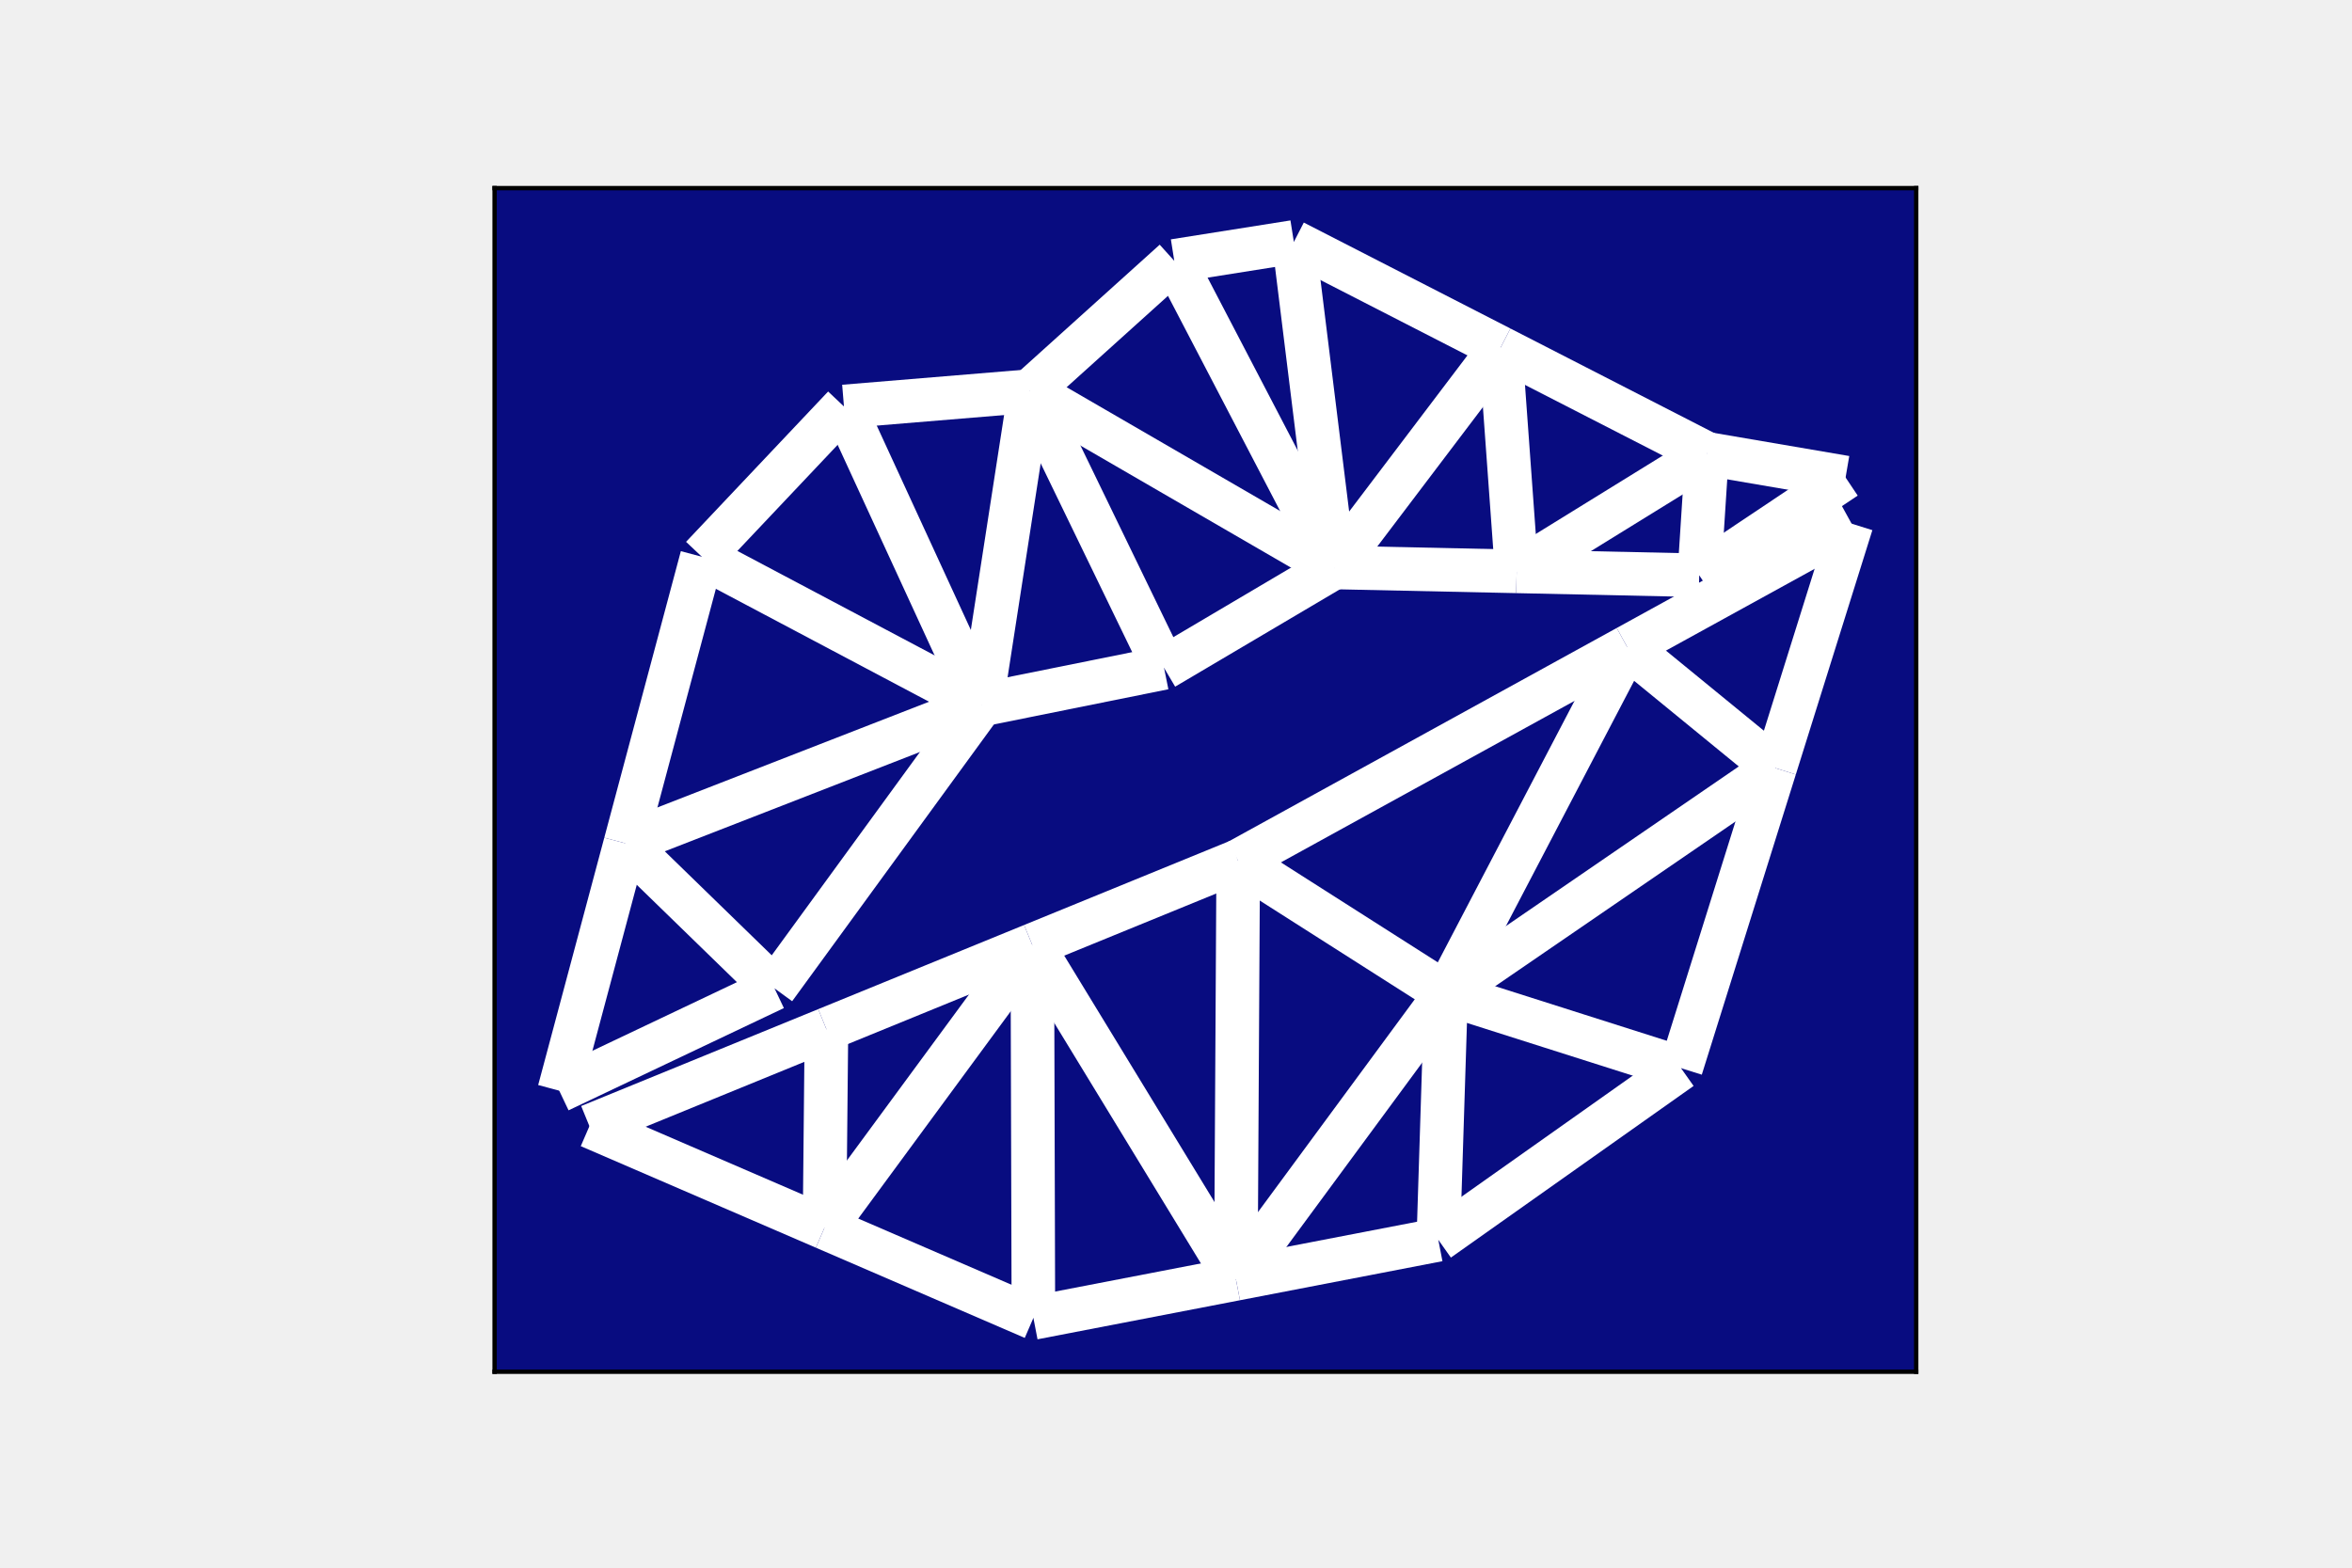
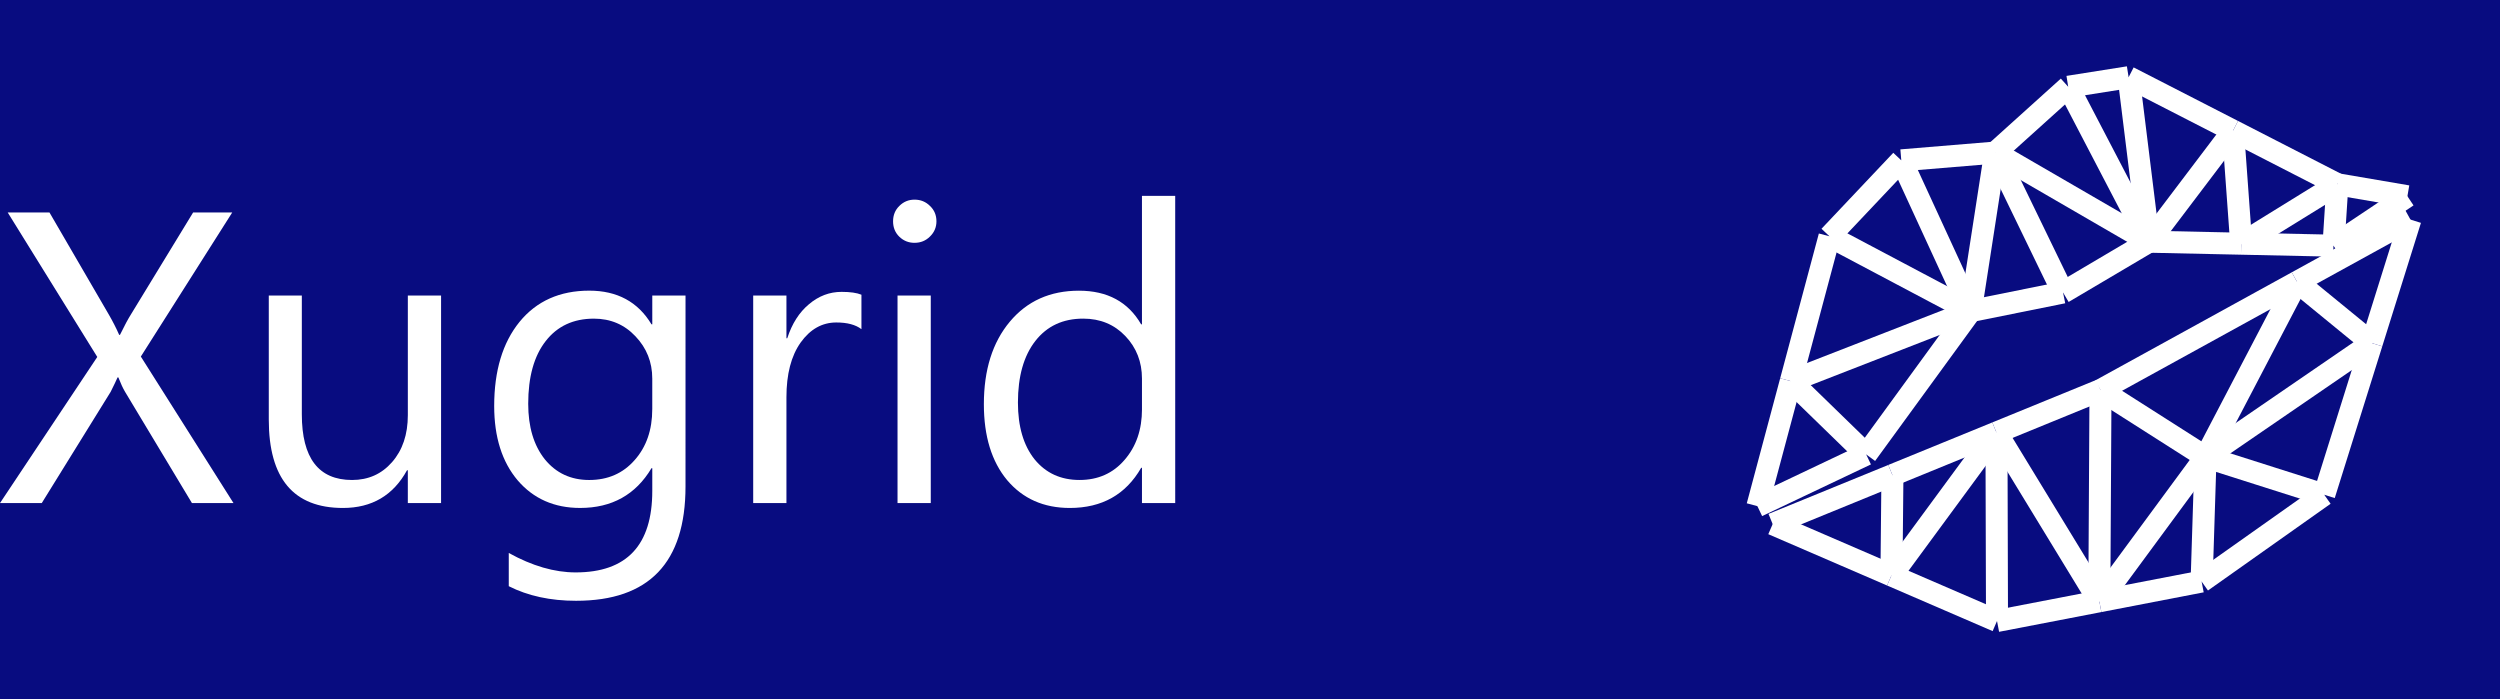
- <svg xmlns="http://www.w3.org/2000/svg" height="288pt" version="1.1" viewBox="0 0 432 288" width="432pt">
-   <defs>
-     <style type="text/css">*{stroke-linecap:butt;stroke-linejoin:round;}</style>
+ <svg xmlns="http://www.w3.org/2000/svg" height="36.999pt" version="1.1" viewBox="0 0 132.493 36.999" width="132.493pt" id="svg955">
+   <defs id="defs819" style="stroke-linecap:butt;stroke-linejoin:round">
+     <style type="text/css" id="style817">*{stroke-linecap:butt;stroke-linejoin:round;}</style>
  </defs>
-   <g id="figure_1">
-     <g id="patch_1">
-       <path d="M 0 288  L 432 288  L 432 0  L 0 0  z " style="fill:none;" />
+   <g id="figure_1" style="stroke-linecap:butt;stroke-linejoin:round" transform="translate(-110.9569,-124.7781)">
+     <g id="patch_1" style="stroke-linecap:butt;stroke-linejoin:round">
+       <path d="M 0,288 H 432 V 0 H 0 Z" style="fill:none;stroke-linecap:butt;stroke-linejoin:round" id="path821" />
    </g>
-     <g id="axes_1">
-       <g id="patch_2">
-         <path d="M 90.845 252  L 351.955 252  L 351.955 34.56  L 90.845 34.56  z " style="fill:#080c80;" />
-       </g>
-       <g id="matplotlib.axis_1" />
-       <g id="matplotlib.axis_2" />
-       <g id="LineCollection_1">
-         <path clip-path="url(#pcb41fd072d)" d="M 102.713 200.364  L 142.264 181.58  " style="fill:none;stroke:#ffffff;stroke-width:8;" />
-         <path clip-path="url(#pcb41fd072d)" d="M 102.713 200.364  L 114.855 154.923  " style="fill:none;stroke:#ffffff;stroke-width:8;" />
-         <path clip-path="url(#pcb41fd072d)" d="M 108.259 206.888  L 151.797 189.091  " style="fill:none;stroke:#ffffff;stroke-width:8;" />
-         <path clip-path="url(#pcb41fd072d)" d="M 108.259 206.888  L 151.437 225.541  " style="fill:none;stroke:#ffffff;stroke-width:8;" />
-         <path clip-path="url(#pcb41fd072d)" d="M 128.918 102.288  L 155.013 74.671  " style="fill:none;stroke:#ffffff;stroke-width:8;" />
-         <path clip-path="url(#pcb41fd072d)" d="M 128.918 102.288  L 180.239 129.471  " style="fill:none;stroke:#ffffff;stroke-width:8;" />
-         <path clip-path="url(#pcb41fd072d)" d="M 128.918 102.288  L 114.855 154.923  " style="fill:none;stroke:#ffffff;stroke-width:8;" />
-         <path clip-path="url(#pcb41fd072d)" d="M 142.264 181.58  L 180.239 129.471  " style="fill:none;stroke:#ffffff;stroke-width:8;" />
-         <path clip-path="url(#pcb41fd072d)" d="M 142.264 181.58  L 114.855 154.923  " style="fill:none;stroke:#ffffff;stroke-width:8;" />
-         <path clip-path="url(#pcb41fd072d)" d="M 155.013 74.671  L 180.239 129.471  " style="fill:none;stroke:#ffffff;stroke-width:8;" />
-         <path clip-path="url(#pcb41fd072d)" d="M 155.013 74.671  L 189.155 71.844  " style="fill:none;stroke:#ffffff;stroke-width:8;" />
-         <path clip-path="url(#pcb41fd072d)" d="M 180.239 129.471  L 189.155 71.844  " style="fill:none;stroke:#ffffff;stroke-width:8;" />
-         <path clip-path="url(#pcb41fd072d)" d="M 180.239 129.471  L 213.809 122.703  " style="fill:none;stroke:#ffffff;stroke-width:8;" />
-         <path clip-path="url(#pcb41fd072d)" d="M 180.239 129.471  L 114.855 154.923  " style="fill:none;stroke:#ffffff;stroke-width:8;" />
-         <path clip-path="url(#pcb41fd072d)" d="M 189.155 71.844  L 213.809 122.703  " style="fill:none;stroke:#ffffff;stroke-width:8;" />
-         <path clip-path="url(#pcb41fd072d)" d="M 189.155 71.844  L 215.685 47.923  " style="fill:none;stroke:#ffffff;stroke-width:8;" />
-         <path clip-path="url(#pcb41fd072d)" d="M 189.155 71.844  L 245.042 104.246  " style="fill:none;stroke:#ffffff;stroke-width:8;" />
-         <path clip-path="url(#pcb41fd072d)" d="M 189.807 242.116  L 151.437 225.541  " style="fill:none;stroke:#ffffff;stroke-width:8;" />
-         <path clip-path="url(#pcb41fd072d)" d="M 189.807 242.116  L 189.612 173.634  " style="fill:none;stroke:#ffffff;stroke-width:8;" />
-         <path clip-path="url(#pcb41fd072d)" d="M 189.807 242.116  L 226.993 234.94  " style="fill:none;stroke:#ffffff;stroke-width:8;" />
-         <path clip-path="url(#pcb41fd072d)" d="M 213.809 122.703  L 245.042 104.246  " style="fill:none;stroke:#ffffff;stroke-width:8;" />
-         <path clip-path="url(#pcb41fd072d)" d="M 215.685 47.923  L 237.648 44.444  " style="fill:none;stroke:#ffffff;stroke-width:8;" />
-         <path clip-path="url(#pcb41fd072d)" d="M 215.685 47.923  L 245.042 104.246  " style="fill:none;stroke:#ffffff;stroke-width:8;" />
-         <path clip-path="url(#pcb41fd072d)" d="M 227.428 158.176  L 298.876 118.871  " style="fill:none;stroke:#ffffff;stroke-width:8;" />
-         <path clip-path="url(#pcb41fd072d)" d="M 227.428 158.176  L 265.611 182.509  " style="fill:none;stroke:#ffffff;stroke-width:8;" />
-         <path clip-path="url(#pcb41fd072d)" d="M 227.428 158.176  L 189.612 173.634  " style="fill:none;stroke:#ffffff;stroke-width:8;" />
-         <path clip-path="url(#pcb41fd072d)" d="M 227.428 158.176  L 226.993 234.94  " style="fill:none;stroke:#ffffff;stroke-width:8;" />
-         <path clip-path="url(#pcb41fd072d)" d="M 237.648 44.444  L 245.042 104.246  " style="fill:none;stroke:#ffffff;stroke-width:8;" />
-         <path clip-path="url(#pcb41fd072d)" d="M 237.648 44.444  L 275.596 63.906  " style="fill:none;stroke:#ffffff;stroke-width:8;" />
-         <path clip-path="url(#pcb41fd072d)" d="M 245.042 104.246  L 278.572 104.966  " style="fill:none;stroke:#ffffff;stroke-width:8;" />
-         <path clip-path="url(#pcb41fd072d)" d="M 245.042 104.246  L 275.596 63.906  " style="fill:none;stroke:#ffffff;stroke-width:8;" />
-         <path clip-path="url(#pcb41fd072d)" d="M 264.179 227.764  L 308.758 196.232  " style="fill:none;stroke:#ffffff;stroke-width:8;" />
-         <path clip-path="url(#pcb41fd072d)" d="M 264.179 227.764  L 265.611 182.509  " style="fill:none;stroke:#ffffff;stroke-width:8;" />
-         <path clip-path="url(#pcb41fd072d)" d="M 264.179 227.764  L 226.993 234.94  " style="fill:none;stroke:#ffffff;stroke-width:8;" />
-         <path clip-path="url(#pcb41fd072d)" d="M 308.758 196.232  L 326.029 141.085  " style="fill:none;stroke:#ffffff;stroke-width:8;" />
-         <path clip-path="url(#pcb41fd072d)" d="M 308.758 196.232  L 265.611 182.509  " style="fill:none;stroke:#ffffff;stroke-width:8;" />
-         <path clip-path="url(#pcb41fd072d)" d="M 312.102 105.686  L 313.543 83.369  " style="fill:none;stroke:#ffffff;stroke-width:8;" />
-         <path clip-path="url(#pcb41fd072d)" d="M 312.102 105.686  L 338.986 87.719  " style="fill:none;stroke:#ffffff;stroke-width:8;" />
-         <path clip-path="url(#pcb41fd072d)" d="M 312.102 105.686  L 278.572 104.966  " style="fill:none;stroke:#ffffff;stroke-width:8;" />
-         <path clip-path="url(#pcb41fd072d)" d="M 313.543 83.369  L 338.986 87.719  " style="fill:none;stroke:#ffffff;stroke-width:8;" />
-         <path clip-path="url(#pcb41fd072d)" d="M 313.543 83.369  L 278.572 104.966  " style="fill:none;stroke:#ffffff;stroke-width:8;" />
-         <path clip-path="url(#pcb41fd072d)" d="M 313.543 83.369  L 275.596 63.906  " style="fill:none;stroke:#ffffff;stroke-width:8;" />
-         <path clip-path="url(#pcb41fd072d)" d="M 340.087 96.2  L 298.876 118.871  " style="fill:none;stroke:#ffffff;stroke-width:8;" />
-         <path clip-path="url(#pcb41fd072d)" d="M 340.087 96.2  L 326.029 141.085  " style="fill:none;stroke:#ffffff;stroke-width:8;" />
-         <path clip-path="url(#pcb41fd072d)" d="M 151.797 189.091  L 151.437 225.541  " style="fill:none;stroke:#ffffff;stroke-width:8;" />
-         <path clip-path="url(#pcb41fd072d)" d="M 151.797 189.091  L 189.612 173.634  " style="fill:none;stroke:#ffffff;stroke-width:8;" />
-         <path clip-path="url(#pcb41fd072d)" d="M 151.437 225.541  L 189.612 173.634  " style="fill:none;stroke:#ffffff;stroke-width:8;" />
-         <path clip-path="url(#pcb41fd072d)" d="M 278.572 104.966  L 275.596 63.906  " style="fill:none;stroke:#ffffff;stroke-width:8;" />
-         <path clip-path="url(#pcb41fd072d)" d="M 298.876 118.871  L 326.029 141.085  " style="fill:none;stroke:#ffffff;stroke-width:8;" />
-         <path clip-path="url(#pcb41fd072d)" d="M 298.876 118.871  L 265.611 182.509  " style="fill:none;stroke:#ffffff;stroke-width:8;" />
-         <path clip-path="url(#pcb41fd072d)" d="M 326.029 141.085  L 265.611 182.509  " style="fill:none;stroke:#ffffff;stroke-width:8;" />
-         <path clip-path="url(#pcb41fd072d)" d="M 265.611 182.509  L 226.993 234.94  " style="fill:none;stroke:#ffffff;stroke-width:8;" />
-         <path clip-path="url(#pcb41fd072d)" d="M 189.612 173.634  L 226.993 234.94  " style="fill:none;stroke:#ffffff;stroke-width:8;" />
-       </g>
-       <g id="patch_3">
-         <path d="M 90.845 252  L 90.845 34.56  " style="fill:none;stroke:#000000;stroke-linecap:square;stroke-linejoin:miter;stroke-width:0.8;" />
-       </g>
-       <g id="patch_4">
-         <path d="M 351.955 252  L 351.955 34.56  " style="fill:none;stroke:#000000;stroke-linecap:square;stroke-linejoin:miter;stroke-width:0.8;" />
-       </g>
-       <g id="patch_5">
-         <path d="M 90.845 252  L 351.955 252  " style="fill:none;stroke:#000000;stroke-linecap:square;stroke-linejoin:miter;stroke-width:0.8;" />
-       </g>
-       <g id="patch_6">
-         <path d="M 90.845 34.56  L 351.955 34.56  " style="fill:none;stroke:#000000;stroke-linecap:square;stroke-linejoin:miter;stroke-width:0.8;" />
-       </g>
+     <g style="stroke-linecap:butt;stroke-linejoin:round" id="patch_2" transform="matrix(0.5527718,0,0,0.2186087,56.53036,112.3148)">
+       <path id="path824" style="fill:#080c80;stroke-linecap:butt;stroke-linejoin:round" d="M 90.845,252 H 351.955 V 34.56 H 90.845 Z" />
+     </g>
+     <g style="stroke-linecap:butt;stroke-linejoin:round" id="matplotlib.axis_1" transform="matrix(0.2,0,0,0.2,177.12,114.624)" />
+     <g style="stroke-linecap:butt;stroke-linejoin:round" id="matplotlib.axis_2" transform="matrix(0.2,0,0,0.2,177.12,114.624)" />
+     <g style="stroke-linecap:butt;stroke-linejoin:round" id="LineCollection_1" transform="matrix(0.1458,0,0,0.1458,189.1186,122.3892)">
+       <path id="path829" style="fill:none;stroke:#ffffff;stroke-width:8;stroke-linecap:butt;stroke-linejoin:round" d="m 102.713,200.364 39.551,-18.783" clip-path="url(#pcb41fd072d)" />
+       <path id="path831" style="fill:none;stroke:#ffffff;stroke-width:8;stroke-linecap:butt;stroke-linejoin:round" d="m 102.713,200.364 12.141,-45.441" clip-path="url(#pcb41fd072d)" />
+       <path id="path833" style="fill:none;stroke:#ffffff;stroke-width:8;stroke-linecap:butt;stroke-linejoin:round" d="m 108.259,206.888 43.538,-17.797" clip-path="url(#pcb41fd072d)" />
+       <path id="path835" style="fill:none;stroke:#ffffff;stroke-width:8;stroke-linecap:butt;stroke-linejoin:round" d="m 108.259,206.888 43.178,18.653" clip-path="url(#pcb41fd072d)" />
+       <path id="path837" style="fill:none;stroke:#ffffff;stroke-width:8;stroke-linecap:butt;stroke-linejoin:round" d="M 128.918,102.288 155.013,74.671" clip-path="url(#pcb41fd072d)" />
+       <path id="path839" style="fill:none;stroke:#ffffff;stroke-width:8;stroke-linecap:butt;stroke-linejoin:round" d="m 128.918,102.288 51.321,27.183" clip-path="url(#pcb41fd072d)" />
+       <path id="path841" style="fill:none;stroke:#ffffff;stroke-width:8;stroke-linecap:butt;stroke-linejoin:round" d="m 128.918,102.288 -14.063,52.634" clip-path="url(#pcb41fd072d)" />
+       <path id="path843" style="fill:none;stroke:#ffffff;stroke-width:8;stroke-linecap:butt;stroke-linejoin:round" d="m 142.264,181.58 37.974,-52.109" clip-path="url(#pcb41fd072d)" />
+       <path id="path845" style="fill:none;stroke:#ffffff;stroke-width:8;stroke-linecap:butt;stroke-linejoin:round" d="M 142.264,181.58 114.855,154.923" clip-path="url(#pcb41fd072d)" />
+       <path id="path847" style="fill:none;stroke:#ffffff;stroke-width:8;stroke-linecap:butt;stroke-linejoin:round" d="m 155.013,74.671 25.226,54.8" clip-path="url(#pcb41fd072d)" />
+       <path id="path849" style="fill:none;stroke:#ffffff;stroke-width:8;stroke-linecap:butt;stroke-linejoin:round" d="M 155.013,74.671 189.155,71.844" clip-path="url(#pcb41fd072d)" />
+       <path id="path851" style="fill:none;stroke:#ffffff;stroke-width:8;stroke-linecap:butt;stroke-linejoin:round" d="M 180.239,129.471 189.155,71.844" clip-path="url(#pcb41fd072d)" />
+       <path id="path853" style="fill:none;stroke:#ffffff;stroke-width:8;stroke-linecap:butt;stroke-linejoin:round" d="m 180.239,129.471 33.571,-6.769" clip-path="url(#pcb41fd072d)" />
+       <path id="path855" style="fill:none;stroke:#ffffff;stroke-width:8;stroke-linecap:butt;stroke-linejoin:round" d="m 180.239,129.471 -65.384,25.451" clip-path="url(#pcb41fd072d)" />
+       <path id="path857" style="fill:none;stroke:#ffffff;stroke-width:8;stroke-linecap:butt;stroke-linejoin:round" d="m 189.155,71.844 24.655,50.859" clip-path="url(#pcb41fd072d)" />
+       <path id="path859" style="fill:none;stroke:#ffffff;stroke-width:8;stroke-linecap:butt;stroke-linejoin:round" d="M 189.155,71.844 215.685,47.923" clip-path="url(#pcb41fd072d)" />
+       <path id="path861" style="fill:none;stroke:#ffffff;stroke-width:8;stroke-linecap:butt;stroke-linejoin:round" d="m 189.155,71.844 55.888,32.402" clip-path="url(#pcb41fd072d)" />
+       <path id="path863" style="fill:none;stroke:#ffffff;stroke-width:8;stroke-linecap:butt;stroke-linejoin:round" d="m 189.807,242.116 -38.37,-16.576" clip-path="url(#pcb41fd072d)" />
+       <path id="path865" style="fill:none;stroke:#ffffff;stroke-width:8;stroke-linecap:butt;stroke-linejoin:round" d="m 189.807,242.116 -0.195,-68.483" clip-path="url(#pcb41fd072d)" />
+       <path id="path867" style="fill:none;stroke:#ffffff;stroke-width:8;stroke-linecap:butt;stroke-linejoin:round" d="m 189.807,242.116 37.186,-7.176" clip-path="url(#pcb41fd072d)" />
+       <path id="path869" style="fill:none;stroke:#ffffff;stroke-width:8;stroke-linecap:butt;stroke-linejoin:round" d="m 213.809,122.703 31.233,-18.457" clip-path="url(#pcb41fd072d)" />
+       <path id="path871" style="fill:none;stroke:#ffffff;stroke-width:8;stroke-linecap:butt;stroke-linejoin:round" d="m 215.685,47.923 21.964,-3.479" clip-path="url(#pcb41fd072d)" />
+       <path id="path873" style="fill:none;stroke:#ffffff;stroke-width:8;stroke-linecap:butt;stroke-linejoin:round" d="m 215.685,47.923 29.357,56.323" clip-path="url(#pcb41fd072d)" />
+       <path id="path875" style="fill:none;stroke:#ffffff;stroke-width:8;stroke-linecap:butt;stroke-linejoin:round" d="M 227.428,158.176 298.876,118.871" clip-path="url(#pcb41fd072d)" />
+       <path id="path877" style="fill:none;stroke:#ffffff;stroke-width:8;stroke-linecap:butt;stroke-linejoin:round" d="m 227.428,158.176 38.183,24.333" clip-path="url(#pcb41fd072d)" />
+       <path id="path879" style="fill:none;stroke:#ffffff;stroke-width:8;stroke-linecap:butt;stroke-linejoin:round" d="m 227.428,158.176 -37.815,15.457" clip-path="url(#pcb41fd072d)" />
+       <path id="path881" style="fill:none;stroke:#ffffff;stroke-width:8;stroke-linecap:butt;stroke-linejoin:round" d="m 227.428,158.176 -0.435,76.764" clip-path="url(#pcb41fd072d)" />
+       <path id="path883" style="fill:none;stroke:#ffffff;stroke-width:8;stroke-linecap:butt;stroke-linejoin:round" d="m 237.648,44.444 7.394,59.802" clip-path="url(#pcb41fd072d)" />
+       <path id="path885" style="fill:none;stroke:#ffffff;stroke-width:8;stroke-linecap:butt;stroke-linejoin:round" d="m 237.648,44.444 37.947,19.463" clip-path="url(#pcb41fd072d)" />
+       <path id="path887" style="fill:none;stroke:#ffffff;stroke-width:8;stroke-linecap:butt;stroke-linejoin:round" d="m 245.042,104.246 33.53,0.72" clip-path="url(#pcb41fd072d)" />
+       <path id="path889" style="fill:none;stroke:#ffffff;stroke-width:8;stroke-linecap:butt;stroke-linejoin:round" d="M 245.042,104.246 275.596,63.906" clip-path="url(#pcb41fd072d)" />
+       <path id="path891" style="fill:none;stroke:#ffffff;stroke-width:8;stroke-linecap:butt;stroke-linejoin:round" d="m 264.179,227.764 44.58,-31.532" clip-path="url(#pcb41fd072d)" />
+       <path id="path893" style="fill:none;stroke:#ffffff;stroke-width:8;stroke-linecap:butt;stroke-linejoin:round" d="m 264.179,227.764 1.432,-45.255" clip-path="url(#pcb41fd072d)" />
+       <path id="path895" style="fill:none;stroke:#ffffff;stroke-width:8;stroke-linecap:butt;stroke-linejoin:round" d="m 264.179,227.764 -37.186,7.176" clip-path="url(#pcb41fd072d)" />
+       <path id="path897" style="fill:none;stroke:#ffffff;stroke-width:8;stroke-linecap:butt;stroke-linejoin:round" d="m 308.758,196.232 17.271,-55.147" clip-path="url(#pcb41fd072d)" />
+       <path id="path899" style="fill:none;stroke:#ffffff;stroke-width:8;stroke-linecap:butt;stroke-linejoin:round" d="M 308.758,196.232 265.611,182.509" clip-path="url(#pcb41fd072d)" />
+       <path id="path901" style="fill:none;stroke:#ffffff;stroke-width:8;stroke-linecap:butt;stroke-linejoin:round" d="m 312.102,105.686 1.441,-22.317" clip-path="url(#pcb41fd072d)" />
+       <path id="path903" style="fill:none;stroke:#ffffff;stroke-width:8;stroke-linecap:butt;stroke-linejoin:round" d="m 312.102,105.686 26.884,-17.968" clip-path="url(#pcb41fd072d)" />
+       <path id="path905" style="fill:none;stroke:#ffffff;stroke-width:8;stroke-linecap:butt;stroke-linejoin:round" d="m 312.102,105.686 -33.53,-0.72" clip-path="url(#pcb41fd072d)" />
+       <path id="path907" style="fill:none;stroke:#ffffff;stroke-width:8;stroke-linecap:butt;stroke-linejoin:round" d="m 313.543,83.369 25.443,4.349" clip-path="url(#pcb41fd072d)" />
+       <path id="path909" style="fill:none;stroke:#ffffff;stroke-width:8;stroke-linecap:butt;stroke-linejoin:round" d="M 313.543,83.369 278.572,104.966" clip-path="url(#pcb41fd072d)" />
+       <path id="path911" style="fill:none;stroke:#ffffff;stroke-width:8;stroke-linecap:butt;stroke-linejoin:round" d="M 313.543,83.369 275.596,63.906" clip-path="url(#pcb41fd072d)" />
+       <path id="path913" style="fill:none;stroke:#ffffff;stroke-width:8;stroke-linecap:butt;stroke-linejoin:round" d="M 340.087,96.2 298.876,118.871" clip-path="url(#pcb41fd072d)" />
+       <path id="path915" style="fill:none;stroke:#ffffff;stroke-width:8;stroke-linecap:butt;stroke-linejoin:round" d="M 340.087,96.2 326.029,141.085" clip-path="url(#pcb41fd072d)" />
+       <path id="path917" style="fill:none;stroke:#ffffff;stroke-width:8;stroke-linecap:butt;stroke-linejoin:round" d="m 151.797,189.091 -0.36,36.45" clip-path="url(#pcb41fd072d)" />
+       <path id="path919" style="fill:none;stroke:#ffffff;stroke-width:8;stroke-linecap:butt;stroke-linejoin:round" d="m 151.797,189.091 37.815,-15.457" clip-path="url(#pcb41fd072d)" />
+       <path id="path921" style="fill:none;stroke:#ffffff;stroke-width:8;stroke-linecap:butt;stroke-linejoin:round" d="m 151.437,225.541 38.175,-51.907" clip-path="url(#pcb41fd072d)" />
+       <path id="path923" style="fill:none;stroke:#ffffff;stroke-width:8;stroke-linecap:butt;stroke-linejoin:round" d="m 278.572,104.966 -2.977,-41.059" clip-path="url(#pcb41fd072d)" />
+       <path id="path925" style="fill:none;stroke:#ffffff;stroke-width:8;stroke-linecap:butt;stroke-linejoin:round" d="m 298.876,118.871 27.153,22.214" clip-path="url(#pcb41fd072d)" />
+       <path id="path927" style="fill:none;stroke:#ffffff;stroke-width:8;stroke-linecap:butt;stroke-linejoin:round" d="m 298.876,118.871 -33.265,63.639" clip-path="url(#pcb41fd072d)" />
+       <path id="path929" style="fill:none;stroke:#ffffff;stroke-width:8;stroke-linecap:butt;stroke-linejoin:round" d="m 326.029,141.085 -60.419,41.424" clip-path="url(#pcb41fd072d)" />
+       <path id="path931" style="fill:none;stroke:#ffffff;stroke-width:8;stroke-linecap:butt;stroke-linejoin:round" d="m 265.611,182.509 -38.618,52.431" clip-path="url(#pcb41fd072d)" />
+       <path id="path933" style="fill:none;stroke:#ffffff;stroke-width:8;stroke-linecap:butt;stroke-linejoin:round" d="m 189.612,173.634 37.38,61.307" clip-path="url(#pcb41fd072d)" />
+     </g>
+     <g aria-label="Xugrid" transform="matrix(0.75,0,0,0.75,213.9769,22.13554)" style="font-style:normal;font-weight:normal;font-size:29.333px;line-height:1.25;font-family:sans-serif;letter-spacing:0px;word-spacing:0px;fill:#ffffff;fill-opacity:1;stroke:none;stroke-linecap:butt;stroke-linejoin:round" id="flowRoot4662">
+       <path d="m -120.86,172.407 h -2.936 l -4.727,-7.863 q -0.215,-0.358 -0.473,-1.017 h -0.057 q -0.143,0.329 -0.487,1.017 l -4.87,7.863 h -2.951 l 6.875,-10.327 -6.331,-10.212 h 2.951 l 4.197,7.219 q 0.415,0.716 0.73,1.432 h 0.057 q 0.458,-0.945 0.802,-1.49 l 4.368,-7.161 h 2.764 l -6.46,10.184 z" style="font-style:normal;font-variant:normal;font-weight:normal;font-stretch:normal;font-family:'Segoe UI';-inkscape-font-specification:'Segoe UI';fill:#ffffff;fill-opacity:1;stroke-linecap:butt;stroke-linejoin:round" id="path4736" />
+       <path d="m -106.193,172.407 h -2.349 v -2.32 h -0.057 q -1.461,2.664 -4.526,2.664 -5.242,0 -5.242,-6.245 v -8.766 h 2.335 v 8.393 q 0,4.641 3.552,4.641 1.719,0 2.822,-1.26 1.117,-1.275 1.117,-3.323 v -8.451 h 2.349 z" style="font-style:normal;font-variant:normal;font-weight:normal;font-stretch:normal;font-family:'Segoe UI';-inkscape-font-specification:'Segoe UI';fill:#ffffff;fill-opacity:1;stroke-linecap:butt;stroke-linejoin:round" id="path4738" />
+       <path d="m -88.92,171.232 q 0,8.078 -7.734,8.078 -2.721,0 -4.755,-1.031 v -2.349 q 2.478,1.375 4.727,1.375 5.414,0 5.414,-5.758 v -1.604 h -0.057 q -1.676,2.807 -5.042,2.807 -2.736,0 -4.411,-1.948 -1.661,-1.962 -1.661,-5.257 0,-3.738 1.79,-5.944 1.805,-2.206 4.927,-2.206 2.965,0 4.397,2.378 h 0.057 v -2.034 h 2.349 z m -2.349,-5.457 v -2.163 q 0,-1.747 -1.189,-2.993 -1.174,-1.246 -2.936,-1.246 -2.177,0 -3.409,1.59 -1.232,1.576 -1.232,4.426 0,2.449 1.174,3.924 1.189,1.461 3.137,1.461 1.977,0 3.208,-1.404 1.246,-1.404 1.246,-3.595 z" style="font-style:normal;font-variant:normal;font-weight:normal;font-stretch:normal;font-family:'Segoe UI';-inkscape-font-specification:'Segoe UI';fill:#ffffff;fill-opacity:1;stroke-linecap:butt;stroke-linejoin:round" id="path4740" />
+       <path d="m -76.488,160.117 q -0.616,-0.473 -1.776,-0.473 -1.504,0 -2.521,1.418 -1.003,1.418 -1.003,3.867 v 7.477 h -2.349 v -14.667 h 2.349 v 3.022 h 0.057 q 0.501,-1.547 1.533,-2.406 1.031,-0.874 2.306,-0.874 0.917,0 1.404,0.201 z" style="font-style:normal;font-variant:normal;font-weight:normal;font-stretch:normal;font-family:'Segoe UI';-inkscape-font-specification:'Segoe UI';fill:#ffffff;fill-opacity:1;stroke-linecap:butt;stroke-linejoin:round" id="path4742" />
+       <path d="m -72.735,154.016 q -0.63,0 -1.074,-0.43 -0.444,-0.43 -0.444,-1.089 0,-0.659 0.444,-1.089 0.444,-0.444 1.074,-0.444 0.645,0 1.089,0.444 0.458,0.43 0.458,1.089 0,0.63 -0.458,1.074 -0.444,0.444 -1.089,0.444 z m 1.146,18.391 h -2.349 v -14.667 h 2.349 z" style="font-style:normal;font-variant:normal;font-weight:normal;font-stretch:normal;font-family:'Segoe UI';-inkscape-font-specification:'Segoe UI';fill:#ffffff;fill-opacity:1;stroke-linecap:butt;stroke-linejoin:round" id="path4744" />
+       <path d="m -54.316,172.407 h -2.349 v -2.492 h -0.057 q -1.633,2.836 -5.042,2.836 -2.764,0 -4.426,-1.962 -1.647,-1.977 -1.647,-5.371 0,-3.638 1.833,-5.829 1.833,-2.191 4.884,-2.191 3.022,0 4.397,2.378 h 0.057 v -9.081 h 2.349 z m -2.349,-6.632 v -2.163 q 0,-1.776 -1.174,-3.008 -1.174,-1.232 -2.979,-1.232 -2.148,0 -3.38,1.576 -1.232,1.576 -1.232,4.354 0,2.535 1.174,4.01 1.189,1.461 3.18,1.461 1.962,0 3.18,-1.418 1.232,-1.418 1.232,-3.581 z" style="font-style:normal;font-variant:normal;font-weight:normal;font-stretch:normal;font-family:'Segoe UI';-inkscape-font-specification:'Segoe UI';fill:#ffffff;fill-opacity:1;stroke-linecap:butt;stroke-linejoin:round" id="path4746" />
    </g>
  </g>
-   <defs>
-     <clipPath id="pcb41fd072d">
-       <rect height="217.44" width="261.11" x="90.845" y="34.56" />
+   <defs id="defs953">
+     <clipPath id="pcb41fd072d" style="stroke-linecap:butt;stroke-linejoin:round">
+       <rect height="217.44" width="261.11" x="90.845" y="34.56" id="rect950" style="stroke-linecap:butt;stroke-linejoin:round" />
    </clipPath>
  </defs>
</svg>
